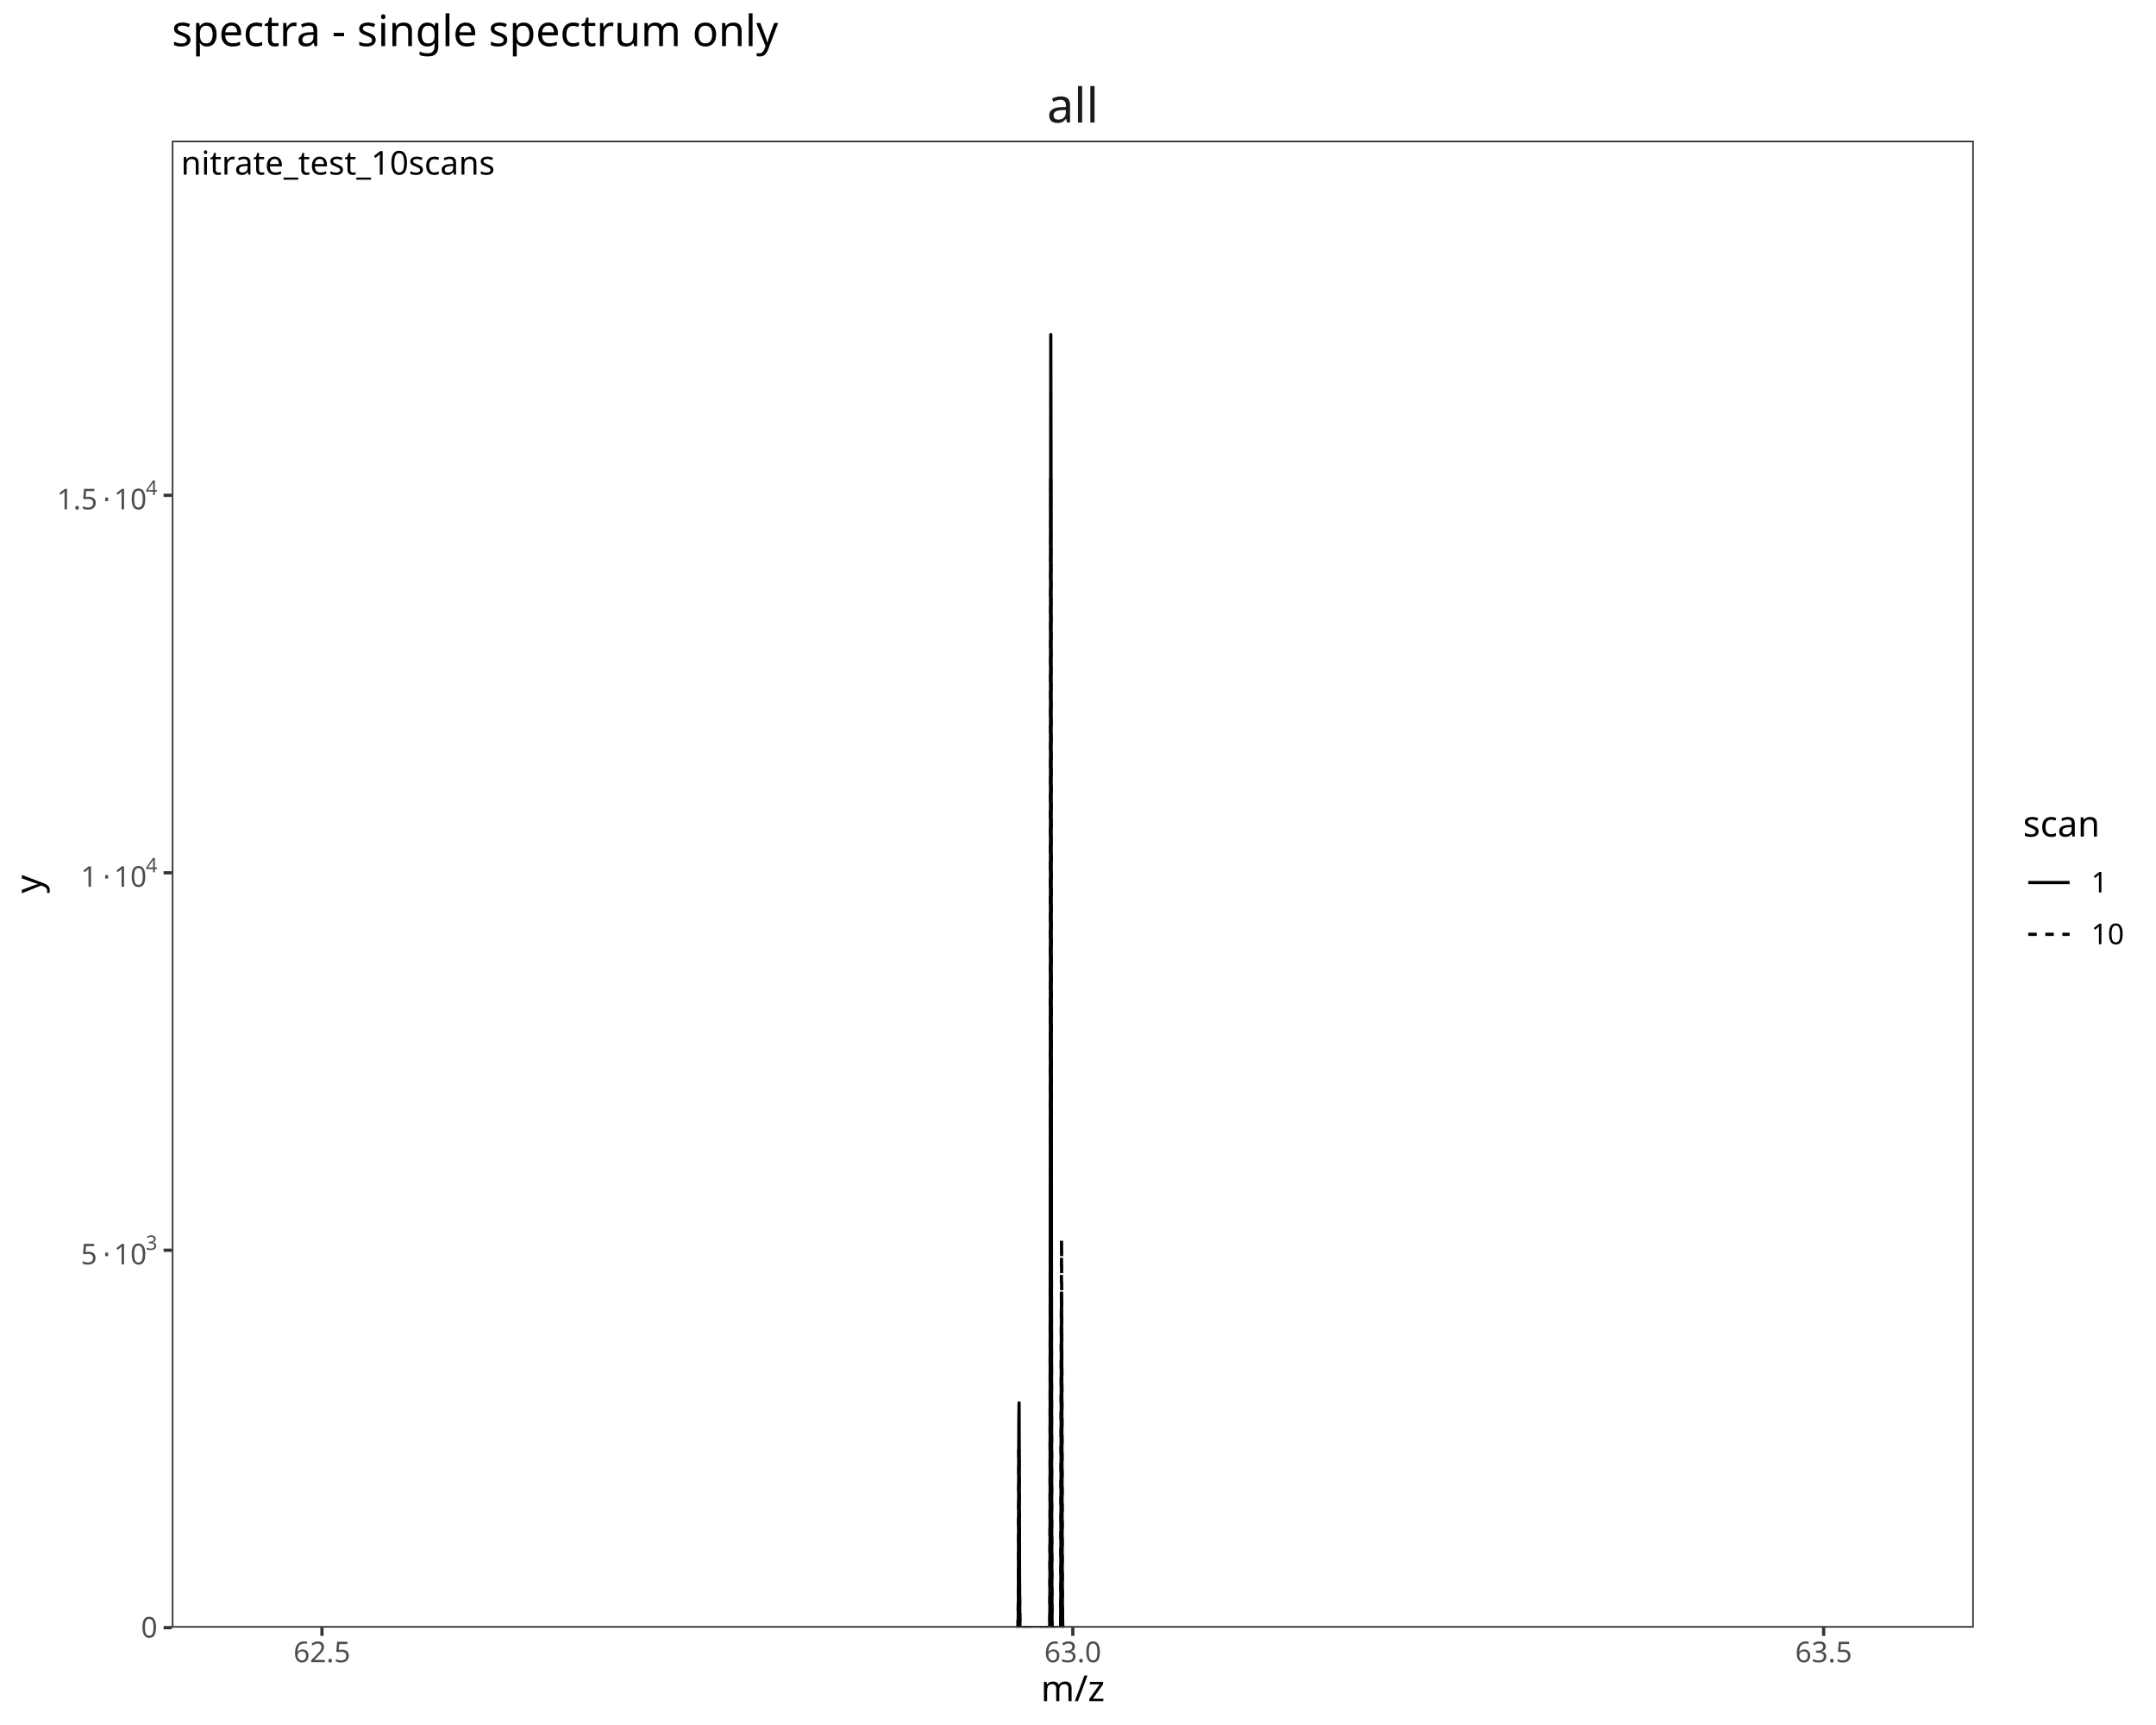
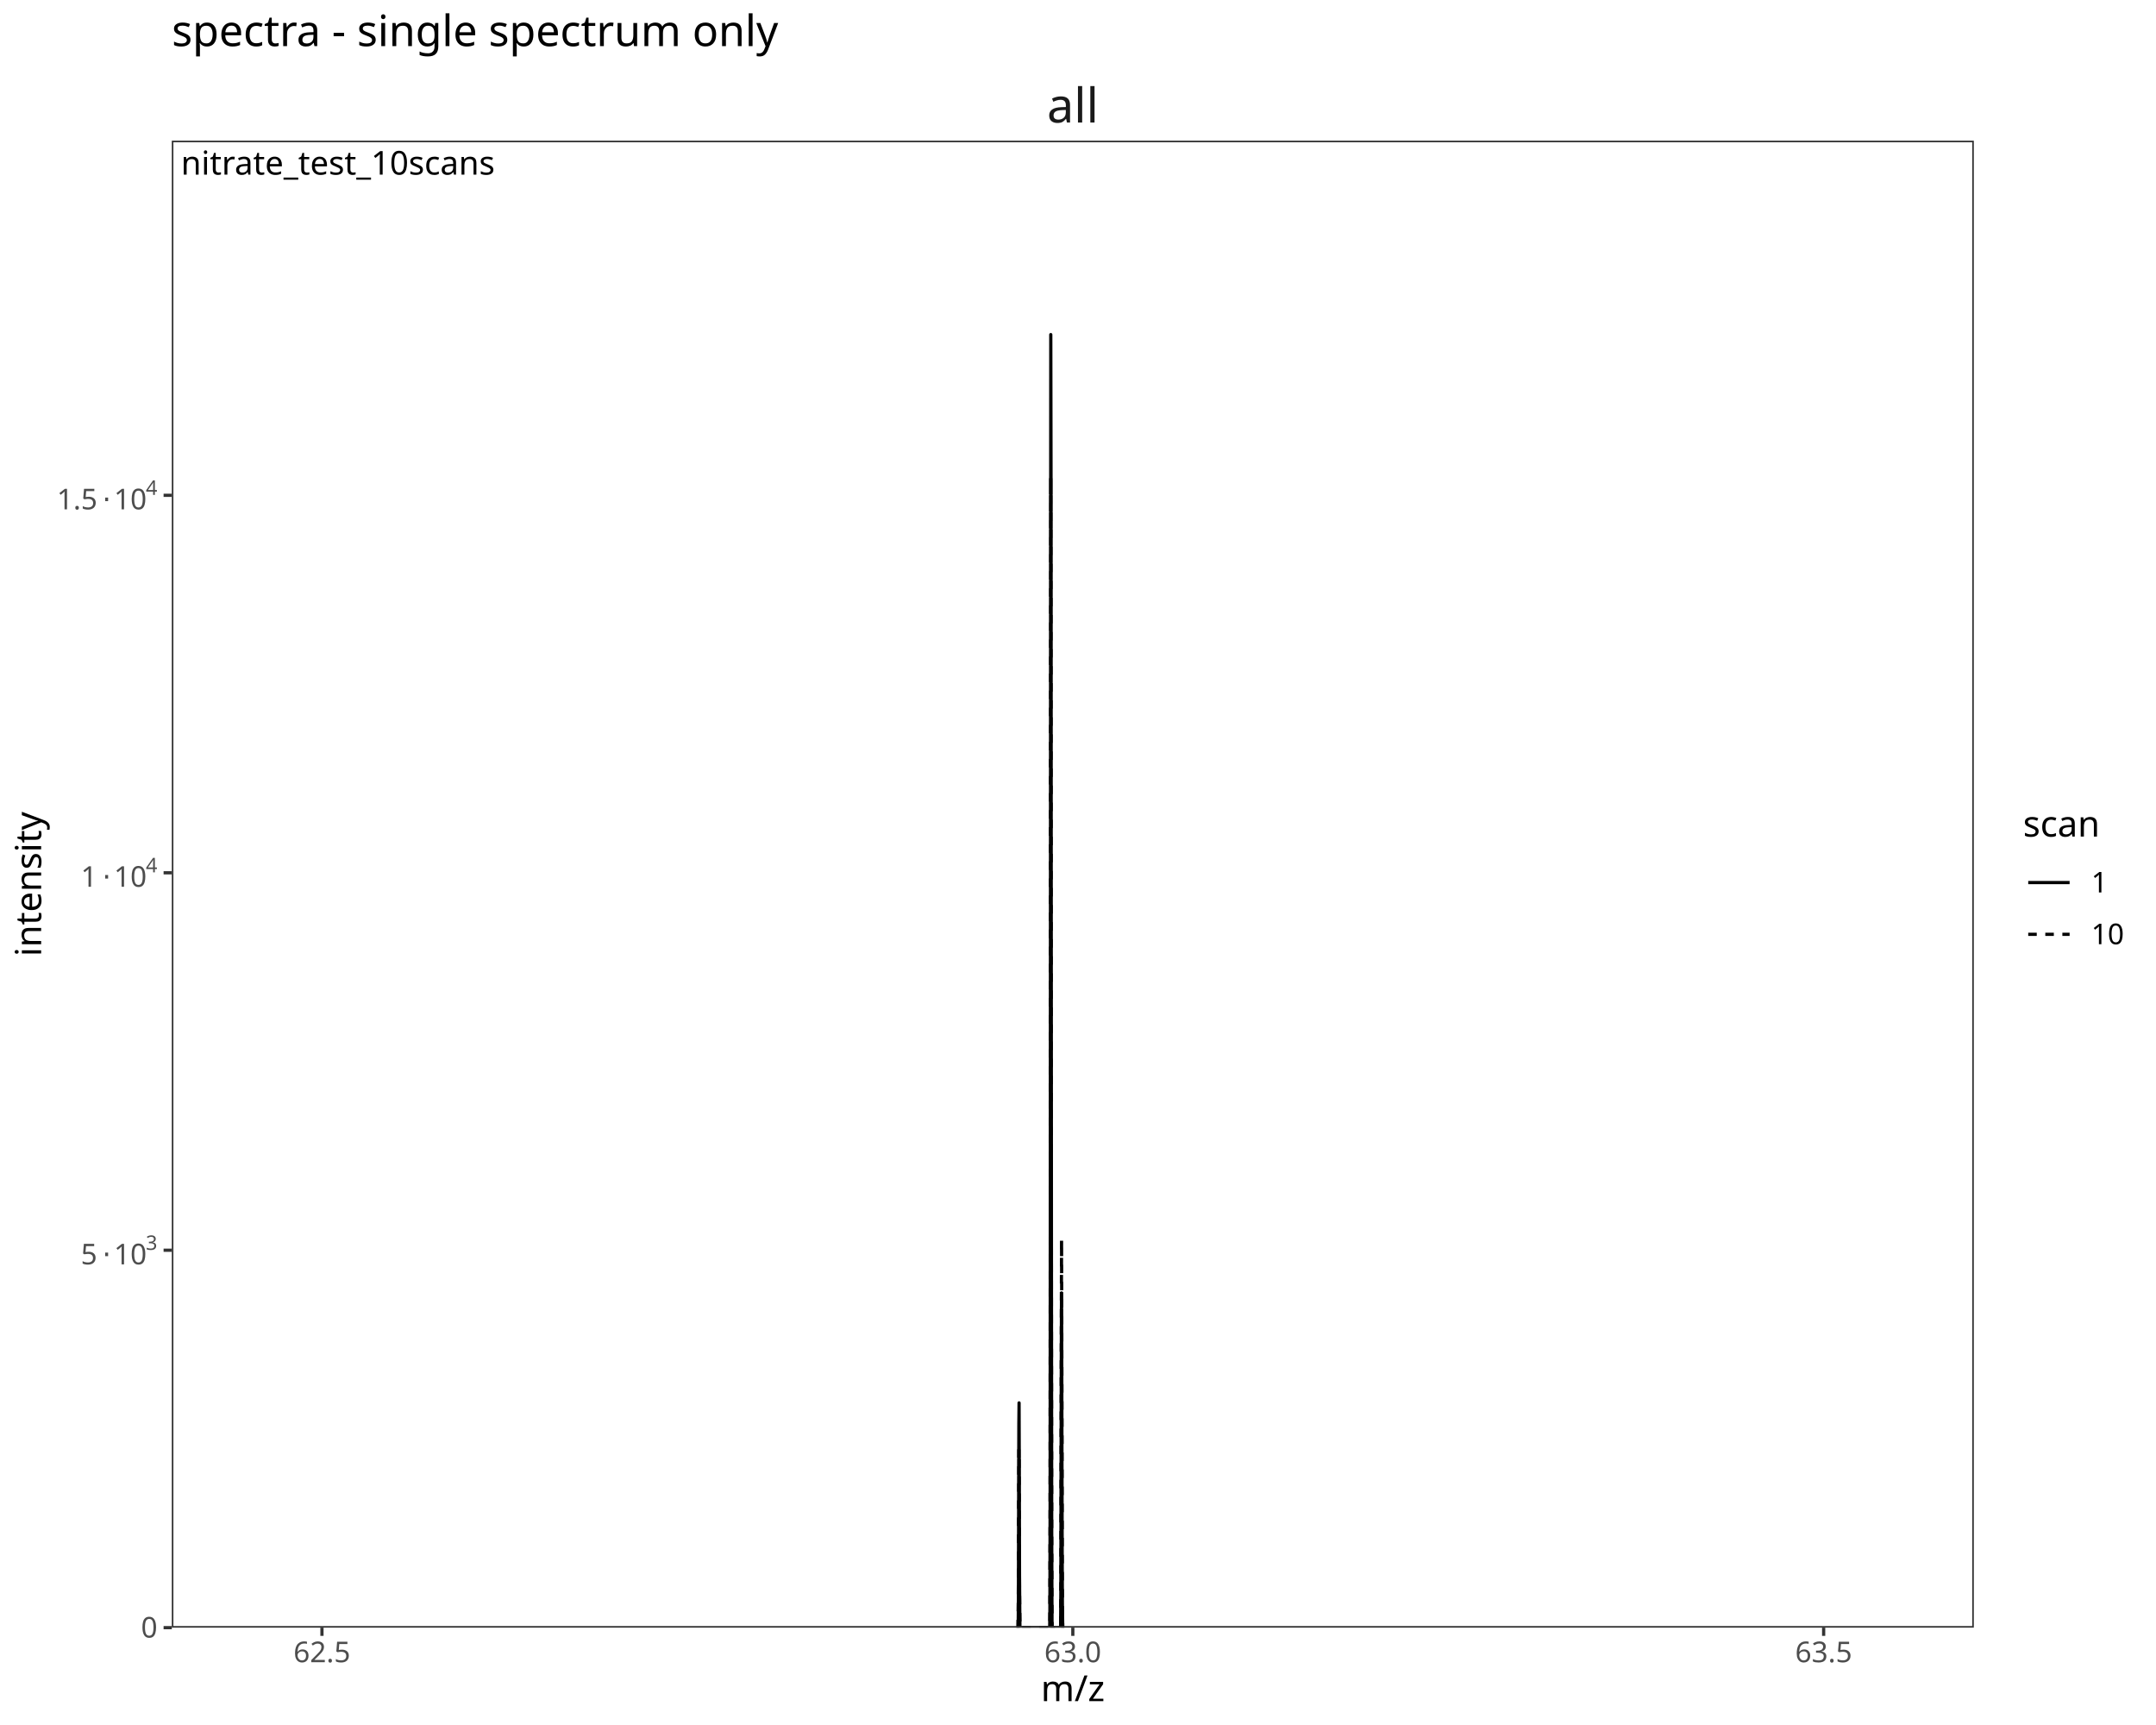
<svg xmlns="http://www.w3.org/2000/svg" class="svglite" data-engine-version="2.0" width="720.00pt" height="576.00pt" viewBox="0 0 720.00 576.00">
  <defs>
    <style type="text/css">
    .svglite line, .svglite polyline, .svglite polygon, .svglite path, .svglite rect, .svglite circle {
      fill: none;
      stroke: #000000;
      stroke-linecap: round;
      stroke-linejoin: round;
      stroke-miterlimit: 10.00;
    }
  </style>
  </defs>
  <rect width="100%" height="100%" style="stroke: none; fill: #FFFFFF;" />
  <defs>
    <clipPath id="cpMC4wMHw3MjAuMDB8MC4wMHw1NzYuMDA=">
      <rect x="0.00" y="0.00" width="720.00" height="576.00" />
    </clipPath>
  </defs>
  <g clip-path="url(#cpMC4wMHw3MjAuMDB8MC4wMHw1NzYuMDA=)">
</g>
  <defs>
    <clipPath id="cpNTcuMzd8NjU5LjE2fDQ2Ljk2fDU0My41MA==">
      <rect x="57.37" y="46.96" width="601.79" height="496.54" />
    </clipPath>
  </defs>
  <g clip-path="url(#cpNTcuMzd8NjU5LjE2fDQ2Ljk2fDU0My41MA==)">
    <polyline points="339.80,543.50 339.87,543.50 339.95,543.50 340.02,543.50 340.10,533.88 340.17,506.72 340.25,475.60 340.32,468.44 340.40,495.29 340.47,525.95 340.55,537.43 340.61,543.50 340.69,543.50 340.76,543.50 340.84,543.50 350.31,543.50 350.39,543.50 350.46,543.50 350.54,543.50 350.61,539.01 350.69,501.16 350.76,381.81 350.84,240.45 350.91,111.72 350.99,155.95 351.06,298.99 351.14,434.12 351.22,510.43 351.29,532.40 351.33,543.50 351.41,543.50 351.48,543.50 351.56,543.50 353.97,543.50 354.04,543.50 354.12,543.50 354.19,543.50 354.27,531.54 354.34,492.66 354.42,455.57 354.49,431.73 354.57,452.95 354.64,487.03 354.72,520.92 354.79,536.25 354.91,543.50 354.98,543.50 355.06,543.50 355.13,543.50 " style="stroke-width: 1.07; stroke-linecap: butt;" />
    <polyline points="339.72,543.50 339.80,543.50 339.87,543.50 339.95,543.50 340.02,538.46 340.10,527.95 340.17,507.53 340.25,484.15 340.32,486.03 340.40,508.84 340.47,531.09 340.55,538.78 340.60,543.50 340.68,543.50 340.75,543.50 340.83,543.50 350.30,543.50 350.38,543.50 350.45,543.50 350.53,543.50 350.60,542.42 350.68,507.15 350.75,398.98 350.83,274.18 350.90,159.53 350.98,197.58 351.06,323.64 351.13,441.66 351.21,511.17 351.28,534.33 351.35,543.50 351.42,543.50 351.50,543.50 351.57,543.50 353.90,543.50 353.98,543.50 354.05,543.50 354.13,543.50 354.20,543.50 354.28,527.02 354.35,483.94 354.43,441.36 354.51,414.02 354.58,441.07 354.66,480.95 354.73,519.30 354.81,537.32 354.90,543.50 354.98,543.50 355.05,543.50 355.13,543.50 " style="stroke-width: 1.07; stroke-dasharray: 2.85,2.85; stroke-linecap: butt;" />
    <text x="60.42" y="58.31" style="font-size: 11.00px; font-family: sans;" textLength="101.53px" lengthAdjust="spacingAndGlyphs">nitrate_test_10scans</text>
    <rect x="57.37" y="46.96" width="601.79" height="496.54" style="stroke-width: 1.07; stroke: #333333;" />
  </g>
  <g clip-path="url(#cpMC4wMHw3MjAuMDB8MC4wMHw1NzYuMDA=)">
</g>
  <defs>
    <clipPath id="cpNTcuMzd8NjU5LjE2fDIzLjg2fDQ2Ljk2">
      <rect x="57.37" y="23.86" width="601.79" height="23.10" />
    </clipPath>
  </defs>
  <g clip-path="url(#cpNTcuMzd8NjU5LjE2fDIzLjg2fDQ2Ljk2)">
    <text x="358.27" y="40.91" text-anchor="middle" style="font-size: 16.00px; fill: #1A1A1A; font-family: sans;" textLength="16.00px" lengthAdjust="spacingAndGlyphs">all</text>
  </g>
  <g clip-path="url(#cpMC4wMHw3MjAuMDB8MC4wMHw1NzYuMDA=)">
    <polyline points="107.52,546.24 107.52,543.50 " style="stroke-width: 1.07; stroke: #333333; stroke-linecap: butt;" />
    <polyline points="358.27,546.24 358.27,543.50 " style="stroke-width: 1.07; stroke: #333333; stroke-linecap: butt;" />
    <polyline points="609.01,546.24 609.01,543.50 " style="stroke-width: 1.07; stroke: #333333; stroke-linecap: butt;" />
    <text x="107.52" y="555.04" text-anchor="middle" style="font-size: 9.60px; fill: #4D4D4D; font-family: sans;" textLength="18.69px" lengthAdjust="spacingAndGlyphs">62.5</text>
    <text x="358.27" y="555.04" text-anchor="middle" style="font-size: 9.60px; fill: #4D4D4D; font-family: sans;" textLength="18.69px" lengthAdjust="spacingAndGlyphs">63.0</text>
    <text x="609.01" y="555.04" text-anchor="middle" style="font-size: 9.60px; fill: #4D4D4D; font-family: sans;" textLength="18.69px" lengthAdjust="spacingAndGlyphs">63.5</text>
    <text x="47.10" y="546.81" style="font-size: 9.60px; fill: #4D4D4D; font-family: sans;" textLength="5.34px" lengthAdjust="spacingAndGlyphs">0</text>
    <text x="26.98" y="422.18" style="font-size: 9.60px; fill: #4D4D4D; font-family: sans;" textLength="5.34px" lengthAdjust="spacingAndGlyphs">5</text>
    <text x="34.09" y="422.18" style="font-size: 9.60px; fill: #4D4D4D; font-family: sans;" textLength="2.15px" lengthAdjust="spacingAndGlyphs">⋅</text>
    <text x="38.02" y="422.18" style="font-size: 9.60px; fill: #4D4D4D; font-family: sans;" textLength="10.68px" lengthAdjust="spacingAndGlyphs">10</text>
    <text x="48.70" y="417.35" style="font-size: 6.72px; fill: #4D4D4D; font-family: sans;" textLength="3.74px" lengthAdjust="spacingAndGlyphs">3</text>
    <text x="26.98" y="296.10" style="font-size: 9.60px; fill: #4D4D4D; font-family: sans;" textLength="5.34px" lengthAdjust="spacingAndGlyphs">1</text>
    <text x="34.09" y="296.10" style="font-size: 9.60px; fill: #4D4D4D; font-family: sans;" textLength="2.15px" lengthAdjust="spacingAndGlyphs">⋅</text>
    <text x="38.02" y="296.10" style="font-size: 9.60px; fill: #4D4D4D; font-family: sans;" textLength="10.68px" lengthAdjust="spacingAndGlyphs">10</text>
    <text x="48.70" y="291.28" style="font-size: 6.72px; fill: #4D4D4D; font-family: sans;" textLength="3.74px" lengthAdjust="spacingAndGlyphs">4</text>
    <text x="18.97" y="170.07" style="font-size: 9.60px; fill: #4D4D4D; font-family: sans;" textLength="13.35px" lengthAdjust="spacingAndGlyphs">1.5</text>
    <text x="34.09" y="170.07" style="font-size: 9.60px; fill: #4D4D4D; font-family: sans;" textLength="2.15px" lengthAdjust="spacingAndGlyphs">⋅</text>
    <text x="38.02" y="170.07" style="font-size: 9.60px; fill: #4D4D4D; font-family: sans;" textLength="10.68px" lengthAdjust="spacingAndGlyphs">10</text>
    <text x="48.70" y="165.25" style="font-size: 6.72px; fill: #4D4D4D; font-family: sans;" textLength="3.74px" lengthAdjust="spacingAndGlyphs">4</text>
    <polyline points="54.63,543.50 57.37,543.50 " style="stroke-width: 1.07; stroke: #333333; stroke-linecap: butt;" />
    <polyline points="54.63,417.46 57.37,417.46 " style="stroke-width: 1.07; stroke: #333333; stroke-linecap: butt;" />
    <polyline points="54.63,291.43 57.37,291.43 " style="stroke-width: 1.07; stroke: #333333; stroke-linecap: butt;" />
    <polyline points="54.63,165.39 57.37,165.39 " style="stroke-width: 1.07; stroke: #333333; stroke-linecap: butt;" />
    <text x="358.27" y="568.03" text-anchor="middle" style="font-size: 12.00px; font-family: sans;" textLength="19.34px" lengthAdjust="spacingAndGlyphs">m/z</text>
-     <text transform="translate(13.74,295.23) rotate(-90)" text-anchor="middle" style="font-size: 12.00px; font-family: sans;" textLength="6.00px" lengthAdjust="spacingAndGlyphs">y</text>
+     <text transform="translate(13.74,295.23) rotate(-90)" text-anchor="middle" style="font-size: 12.00px; font-family: sans;" textLength="44.03px" lengthAdjust="spacingAndGlyphs">intensity</text>
    <text x="675.60" y="279.34" style="font-size: 12.00px; font-family: sans;" textLength="25.36px" lengthAdjust="spacingAndGlyphs">scan</text>
    <line x1="677.33" y1="294.70" x2="691.15" y2="294.70" style="stroke-width: 1.07; stroke-linecap: butt;" />
    <line x1="677.33" y1="311.98" x2="691.15" y2="311.98" style="stroke-width: 1.07; stroke-dasharray: 2.85,2.85; stroke-linecap: butt;" />
    <text x="698.36" y="298.01" style="font-size: 9.60px; font-family: sans;" textLength="5.34px" lengthAdjust="spacingAndGlyphs">1</text>
    <text x="698.36" y="315.29" style="font-size: 9.60px; font-family: sans;" textLength="10.68px" lengthAdjust="spacingAndGlyphs">10</text>
    <text x="57.37" y="15.39" style="font-size: 14.40px; font-family: sans;" textLength="191.32px" lengthAdjust="spacingAndGlyphs">spectra - single spectrum only</text>
  </g>
</svg>
